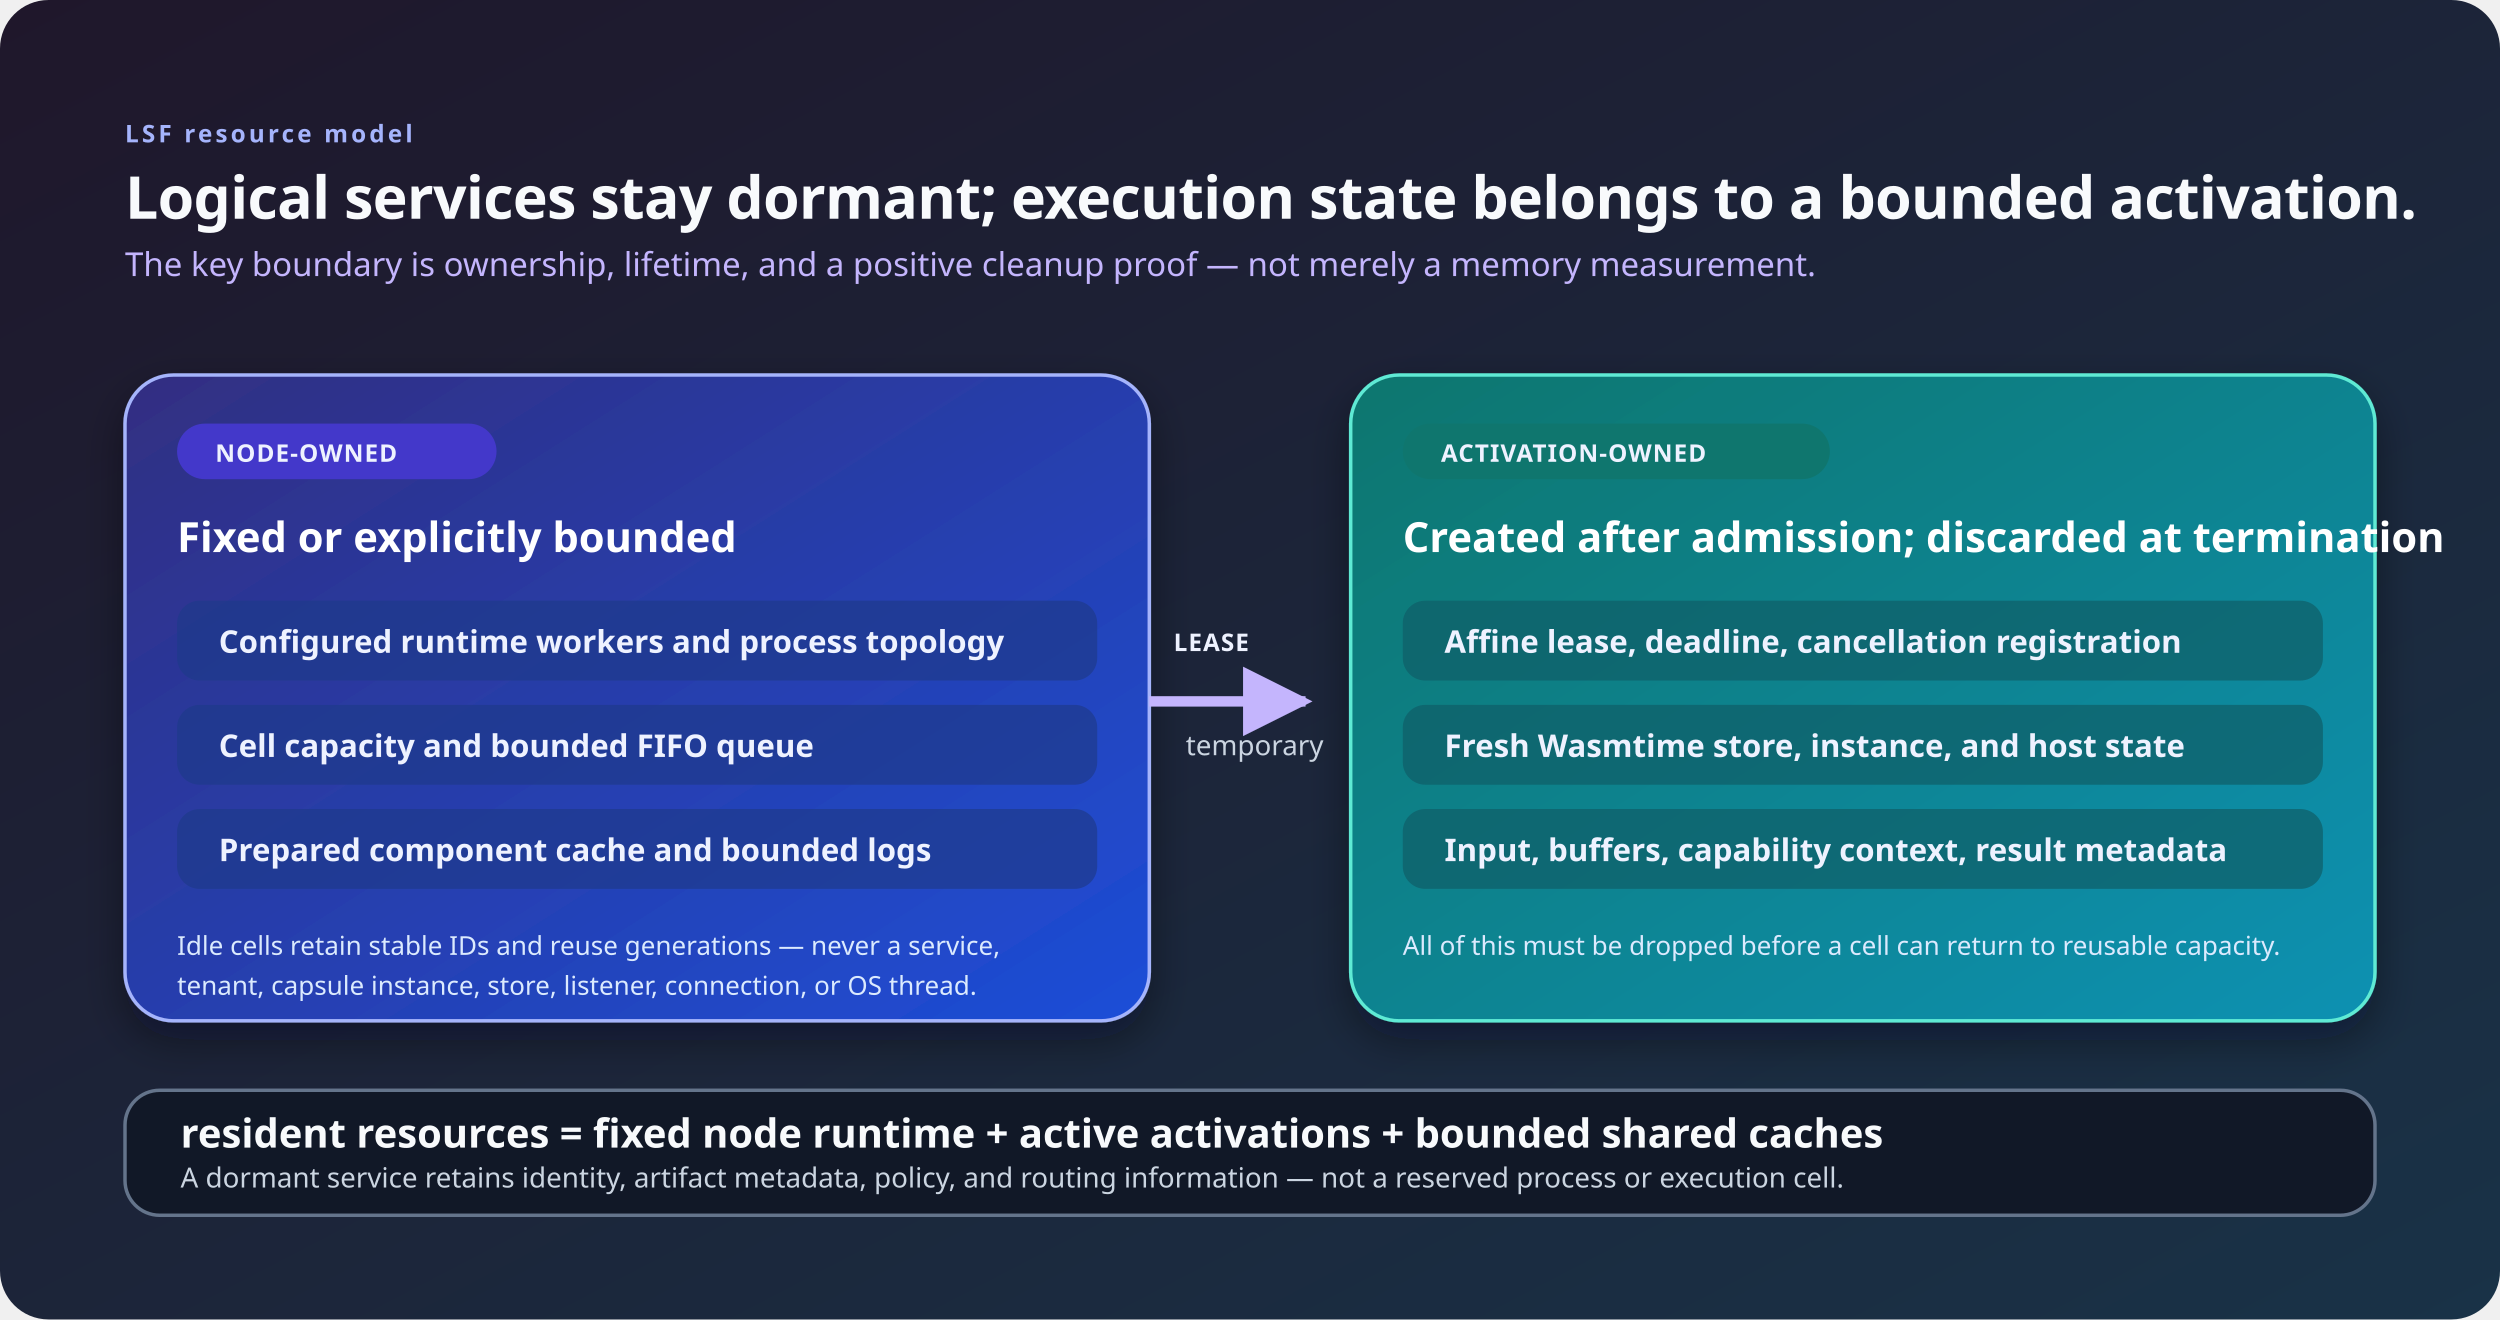
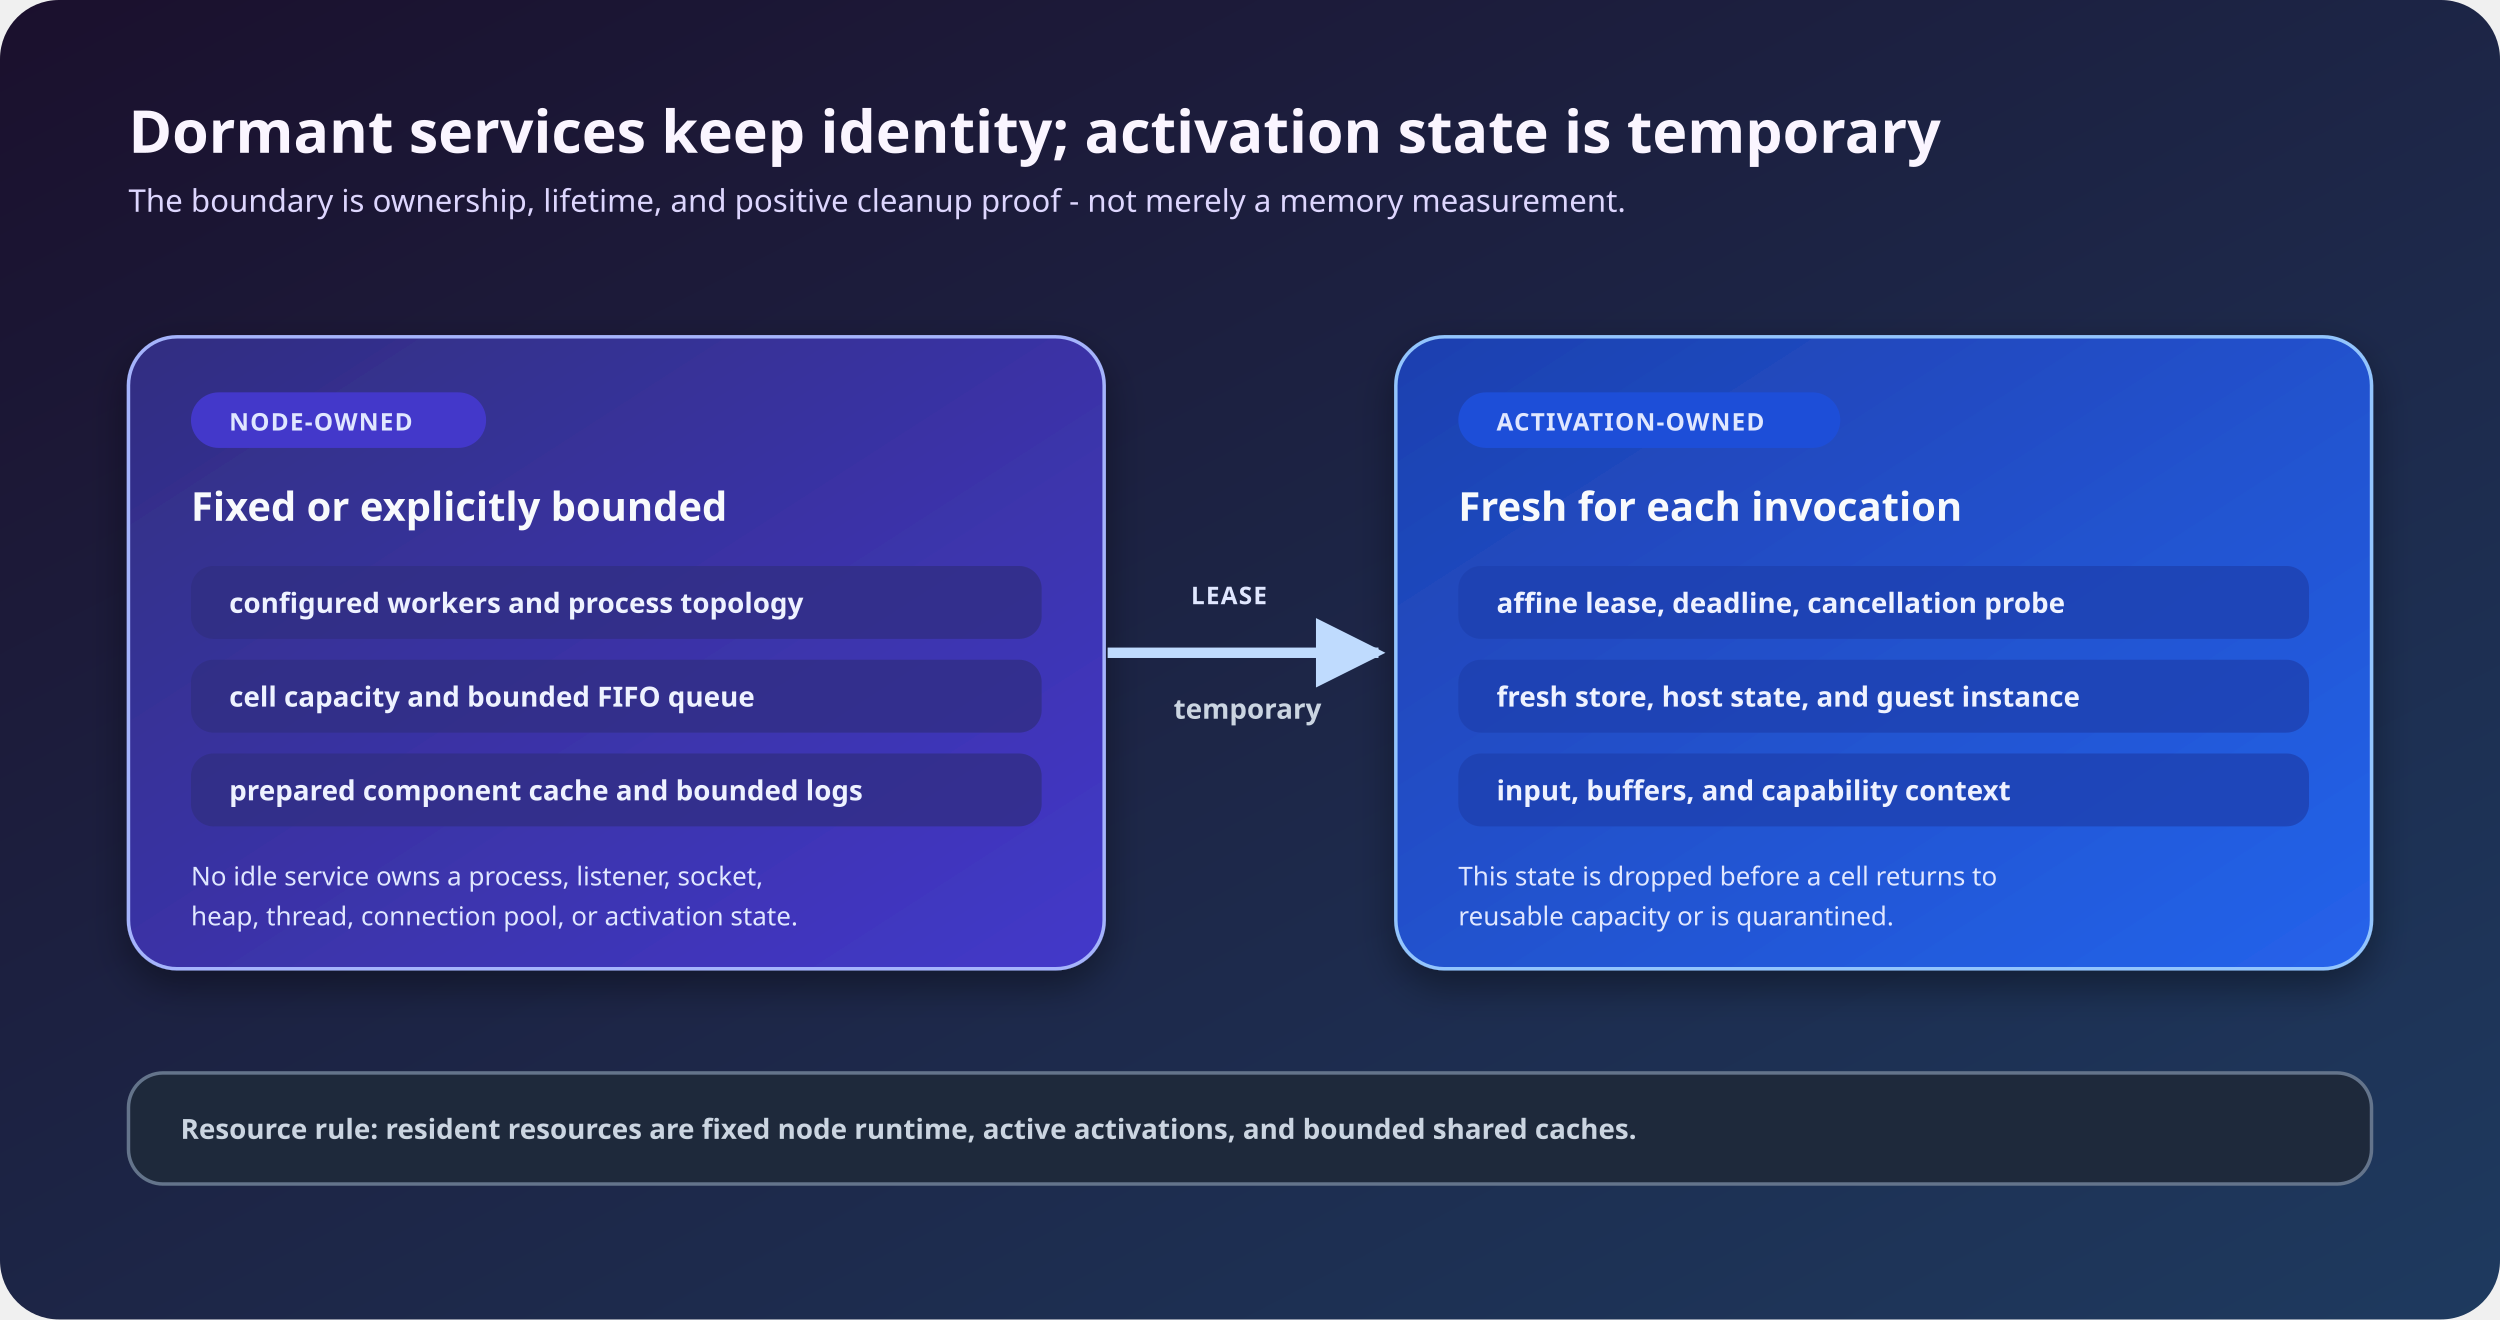
- <svg xmlns="http://www.w3.org/2000/svg" viewBox="0 0 1440 760" role="img" aria-labelledby="title description">
+ <svg xmlns="http://www.w3.org/2000/svg" viewBox="0 0 1440 760" role="img" aria-labelledby="wiki-resource-title wiki-resource-description">
  <defs>
-     <linearGradient id="background" x1="0" y1="0" x2="1" y2="1">
-       <stop offset="0" stop-color="#1f172b" />
-       <stop offset="1" stop-color="#193247" />
+     <linearGradient id="wiki-resource-background" x1="0" y1="0" x2="1" y2="1">
+       <stop offset="0" stop-color="#1b102d" />
+       <stop offset="1" stop-color="#1e3a5f" />
    </linearGradient>
-     <linearGradient id="node" x1="0" y1="0" x2="1" y2="1">
+     <linearGradient id="wiki-resource-node" x1="0" y1="0" x2="1" y2="1">
      <stop offset="0" stop-color="#312e81" />
-       <stop offset="1" stop-color="#1d4ed8" />
+       <stop offset="1" stop-color="#4338ca" />
    </linearGradient>
-     <linearGradient id="activation" x1="0" y1="0" x2="1" y2="1">
-       <stop offset="0" stop-color="#0f766e" />
-       <stop offset="1" stop-color="#0891b2" />
+     <linearGradient id="wiki-resource-activation" x1="0" y1="0" x2="1" y2="1">
+       <stop offset="0" stop-color="#1e40af" />
+       <stop offset="1" stop-color="#2563eb" />
    </linearGradient>
-     <marker id="arrow" viewBox="0 0 12 12" refX="10" refY="6" markerWidth="8" markerHeight="8" orient="auto">
-       <path d="M 1 1 L 11 6 L 1 11 z" fill="#c4b5fd" />
+     <marker id="wiki-resource-arrow" viewBox="0 0 12 12" refX="10" refY="6" markerWidth="8" markerHeight="8" orient="auto-start-reverse">
+       <path d="M 1 1 L 11 6 L 1 11 z" fill="#bfdbfe" />
    </marker>
-     <filter id="shadow" x="-20%" y="-20%" width="140%" height="140%">
-       <feDropShadow dx="0" dy="10" stdDeviation="12" flood-color="#020617" flood-opacity=".4" />
+     <filter id="wiki-resource-shadow" x="-20%" y="-20%" width="140%" height="140%">
+       <feDropShadow dx="0" dy="9" stdDeviation="11" flood-color="#09090b" flood-opacity=".38" />
    </filter>
    <style>
-       .heading { fill: #f8fafc; font: 700 34px system-ui, sans-serif; letter-spacing: -.4px; }
-       .subheading { fill: #c4b5fd; font: 400 19px system-ui, sans-serif; }
-       .eyebrow { fill: #a5b4fc; font: 700 14px system-ui, sans-serif; letter-spacing: 1.8px; }
-       .panel-title { fill: #fff; font: 700 24px system-ui, sans-serif; }
-       .item { fill: #eef2ff; font: 600 18px system-ui, sans-serif; }
-       .copy { fill: #dbeafe; font: 400 15px system-ui, sans-serif; }
-       .rule { fill: #f8fafc; font: 700 23px system-ui, sans-serif; }
-       .small { fill: #cbd5e1; font: 400 16px system-ui, sans-serif; }
-       .pill { fill: #eef2ff; font: 700 14px system-ui, sans-serif; letter-spacing: .6px; }
+       .heading { font: 700 34px system-ui, sans-serif; fill: #faf5ff; }
+       .subheading { font: 400 18px system-ui, sans-serif; fill: #ddd6fe; }
+       .card-title { font: 700 23px system-ui, sans-serif; fill: #f8fafc; }
+       .item { font: 600 16px system-ui, sans-serif; fill: #eef2ff; }
+       .copy { font: 400 15px system-ui, sans-serif; fill: #e0e7ff; }
+       .label { font: 700 14px system-ui, sans-serif; fill: #e0e7ff; letter-spacing: .7px; }
+       .note { font: 600 16px system-ui, sans-serif; fill: #cbd5e1; }
    </style>
  </defs>
-   <rect width="1440" height="760" rx="28" fill="url(#background)" />
-   <text x="72" y="82" class="eyebrow">LSF resource model</text>
-   <text x="72" y="126" class="heading">Logical services stay dormant; execution state belongs to a bounded activation.</text>
-   <text x="72" y="159" class="subheading">The key boundary is ownership, lifetime, and a positive cleanup proof — not merely a memory measurement.</text>
-   <g filter="url(#shadow)">
-     <rect x="72" y="216" width="590" height="372" rx="28" fill="url(#node)" stroke="#a5b4fc" stroke-width="2" />
-     <rect x="778" y="216" width="590" height="372" rx="28" fill="url(#activation)" stroke="#5eead4" stroke-width="2" />
+   <rect width="1440" height="760" rx="34" fill="url(#wiki-resource-background)" />
+   <text x="74" y="88" class="heading">Dormant services keep identity; activation state is temporary</text>
+   <text x="74" y="122" class="subheading">The boundary is ownership, lifetime, and positive cleanup proof - not merely a memory measurement.</text>
+   <g filter="url(#wiki-resource-shadow)">
+     <rect x="74" y="194" width="562" height="364" rx="28" fill="url(#wiki-resource-node)" stroke="#a5b4fc" stroke-width="2" />
+     <rect x="804" y="194" width="562" height="364" rx="28" fill="url(#wiki-resource-activation)" stroke="#93c5fd" stroke-width="2" />
  </g>
-   <rect x="102" y="244" width="184" height="32" rx="16" fill="#4338ca" />
-   <text x="124" y="266" class="pill">NODE-OWNED</text>
-   <text x="102" y="318" class="panel-title">Fixed or explicitly bounded</text>
-   <rect x="102" y="346" width="530" height="46" rx="13" fill="#1e3a8a" fill-opacity=".68" />
-   <text x="126" y="376" class="item">Configured runtime workers and process topology</text>
-   <rect x="102" y="406" width="530" height="46" rx="13" fill="#1e3a8a" fill-opacity=".68" />
-   <text x="126" y="436" class="item">Cell capacity and bounded FIFO queue</text>
-   <rect x="102" y="466" width="530" height="46" rx="13" fill="#1e3a8a" fill-opacity=".68" />
-   <text x="126" y="496" class="item">Prepared component cache and bounded logs</text>
-   <text x="102" y="550" class="copy">Idle cells retain stable IDs and reuse generations — never a service,</text>
-   <text x="102" y="573" class="copy">tenant, capsule instance, store, listener, connection, or OS thread.</text>
-   <rect x="808" y="244" width="246" height="32" rx="16" fill="#0f766e" />
-   <text x="830" y="266" class="pill">ACTIVATION-OWNED</text>
-   <text x="808" y="318" class="panel-title">Created after admission; discarded at termination</text>
-   <rect x="808" y="346" width="530" height="46" rx="13" fill="#0f5f69" fill-opacity=".72" />
-   <text x="832" y="376" class="item">Affine lease, deadline, cancellation registration</text>
-   <rect x="808" y="406" width="530" height="46" rx="13" fill="#0f5f69" fill-opacity=".72" />
-   <text x="832" y="436" class="item">Fresh Wasmtime store, instance, and host state</text>
-   <rect x="808" y="466" width="530" height="46" rx="13" fill="#0f5f69" fill-opacity=".72" />
-   <text x="832" y="496" class="item">Input, buffers, capability context, result metadata</text>
-   <text x="808" y="550" class="copy">All of this must be dropped before a cell can return to reusable capacity.</text>
-   <path d="M 662 404 H 752" stroke="#c4b5fd" stroke-width="6" fill="none" marker-end="url(#arrow)" />
-   <text x="676" y="375" class="pill">LEASE</text>
-   <text x="683" y="435" class="small">temporary</text>
-   <rect x="72" y="628" width="1296" height="72" rx="20" fill="#111827" stroke="#64748b" stroke-width="2" />
-   <text x="104" y="661" class="rule">resident resources = fixed node runtime + active activations + bounded shared caches</text>
-   <text x="104" y="684" class="small">A dormant service retains identity, artifact metadata, policy, and routing information — not a reserved process or execution cell.</text>
+   <rect x="110" y="226" width="170" height="32" rx="16" fill="#4338ca" />
+   <text x="132" y="248" class="label">NODE-OWNED</text>
+   <text x="110" y="300" class="card-title">Fixed or explicitly bounded</text>
+   <rect x="110" y="326" width="490" height="42" rx="13" fill="#312e81" fill-opacity=".75" />
+   <text x="132" y="353" class="item">configured workers and process topology</text>
+   <rect x="110" y="380" width="490" height="42" rx="13" fill="#312e81" fill-opacity=".75" />
+   <text x="132" y="407" class="item">cell capacity and bounded FIFO queue</text>
+   <rect x="110" y="434" width="490" height="42" rx="13" fill="#312e81" fill-opacity=".75" />
+   <text x="132" y="461" class="item">prepared component cache and bounded logs</text>
+   <text x="110" y="510" class="copy">No idle service owns a process, listener, socket,</text>
+   <text x="110" y="533" class="copy">heap, thread, connection pool, or activation state.</text>
+   <rect x="840" y="226" width="220" height="32" rx="16" fill="#1d4ed8" />
+   <text x="862" y="248" class="label">ACTIVATION-OWNED</text>
+   <text x="840" y="300" class="card-title">Fresh for each invocation</text>
+   <rect x="840" y="326" width="490" height="42" rx="13" fill="#1e40af" fill-opacity=".78" />
+   <text x="862" y="353" class="item">affine lease, deadline, cancellation probe</text>
+   <rect x="840" y="380" width="490" height="42" rx="13" fill="#1e40af" fill-opacity=".78" />
+   <text x="862" y="407" class="item">fresh store, host state, and guest instance</text>
+   <rect x="840" y="434" width="490" height="42" rx="13" fill="#1e40af" fill-opacity=".78" />
+   <text x="862" y="461" class="item">input, buffers, and capability context</text>
+   <text x="840" y="510" class="copy">This state is dropped before a cell returns to</text>
+   <text x="840" y="533" class="copy">reusable capacity or is quarantined.</text>
+   <path d="M 638 376 H 794" stroke="#bfdbfe" stroke-width="6" marker-end="url(#wiki-resource-arrow)" />
+   <text x="686" y="348" class="label">LEASE</text>
+   <text x="676" y="414" class="note">temporary</text>
+   <rect x="74" y="618" width="1292" height="64" rx="20" fill="#1e293b" stroke="#64748b" stroke-width="2" />
+   <text x="104" y="656" class="note">Resource rule: resident resources are fixed node runtime, active activations, and bounded shared caches.</text>
</svg>
